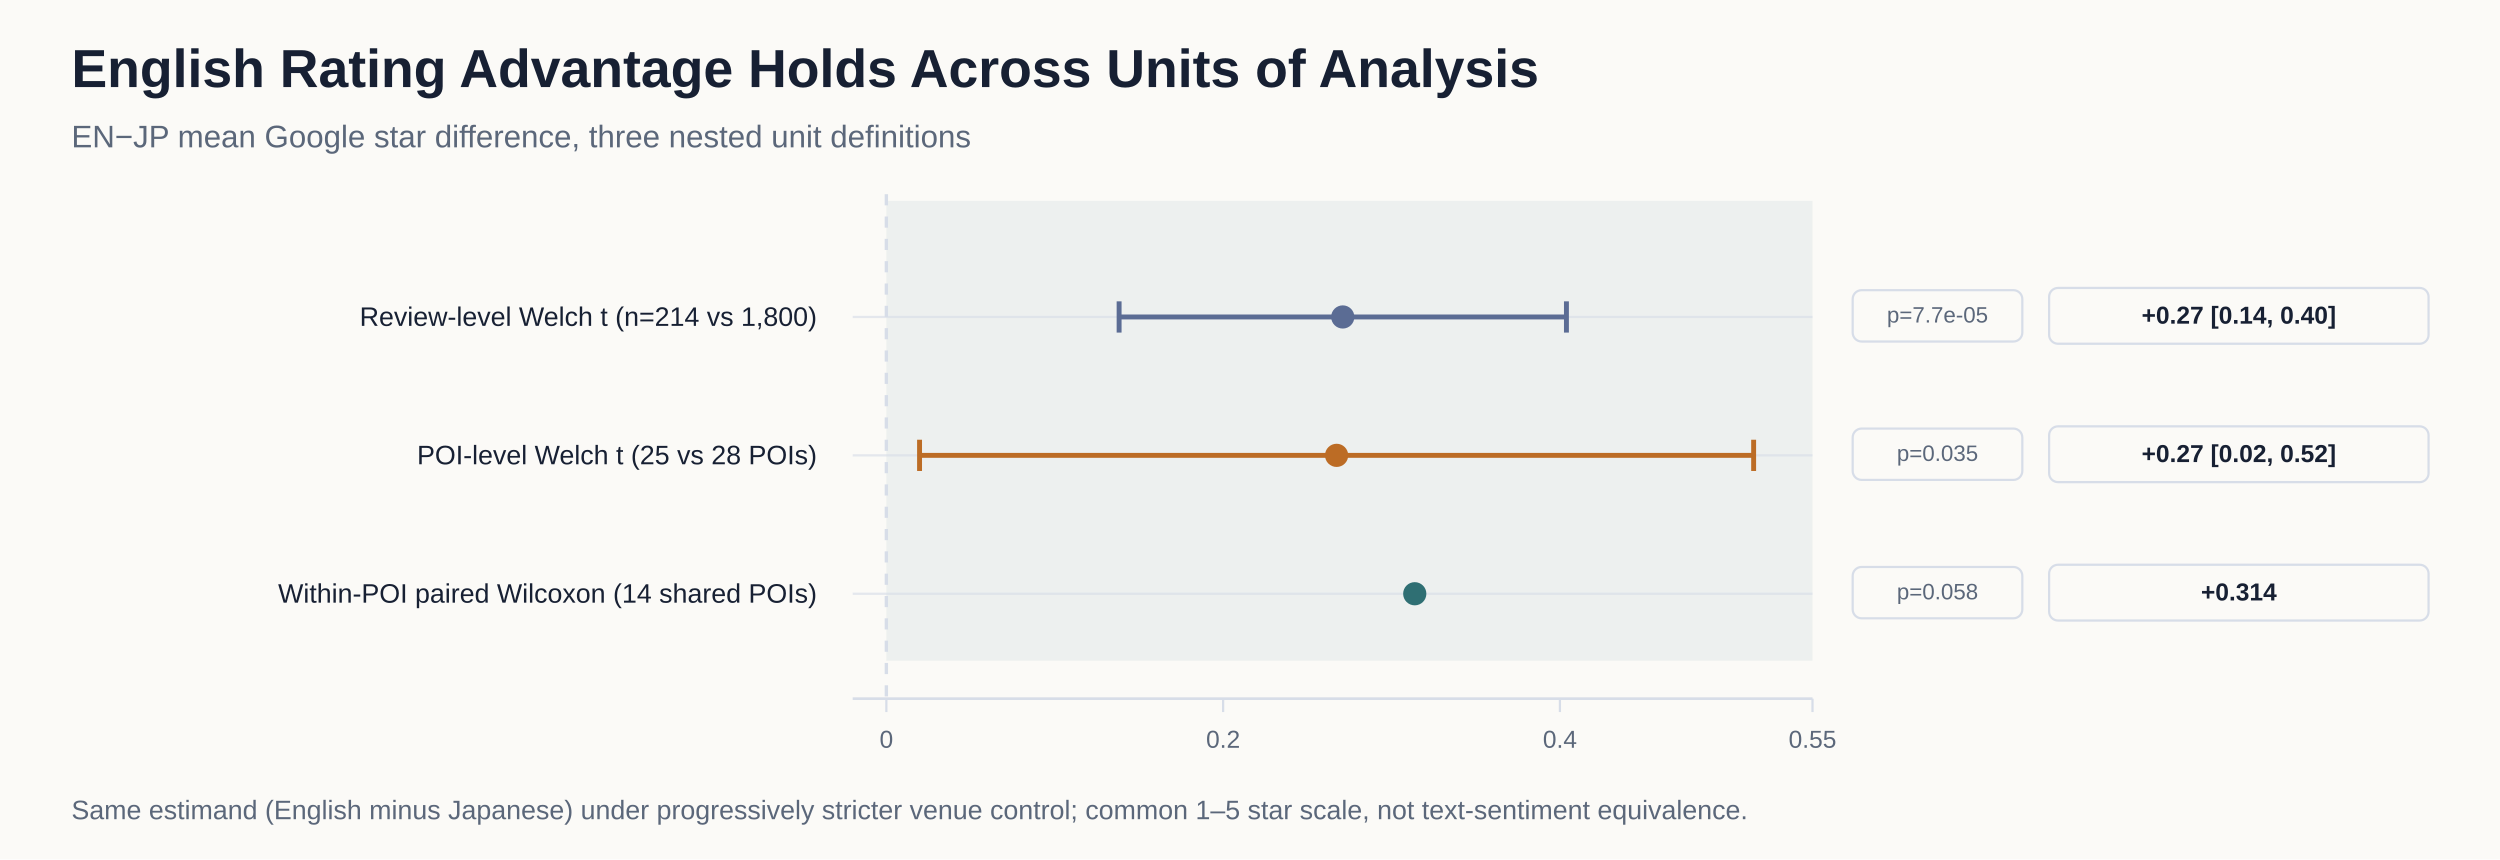
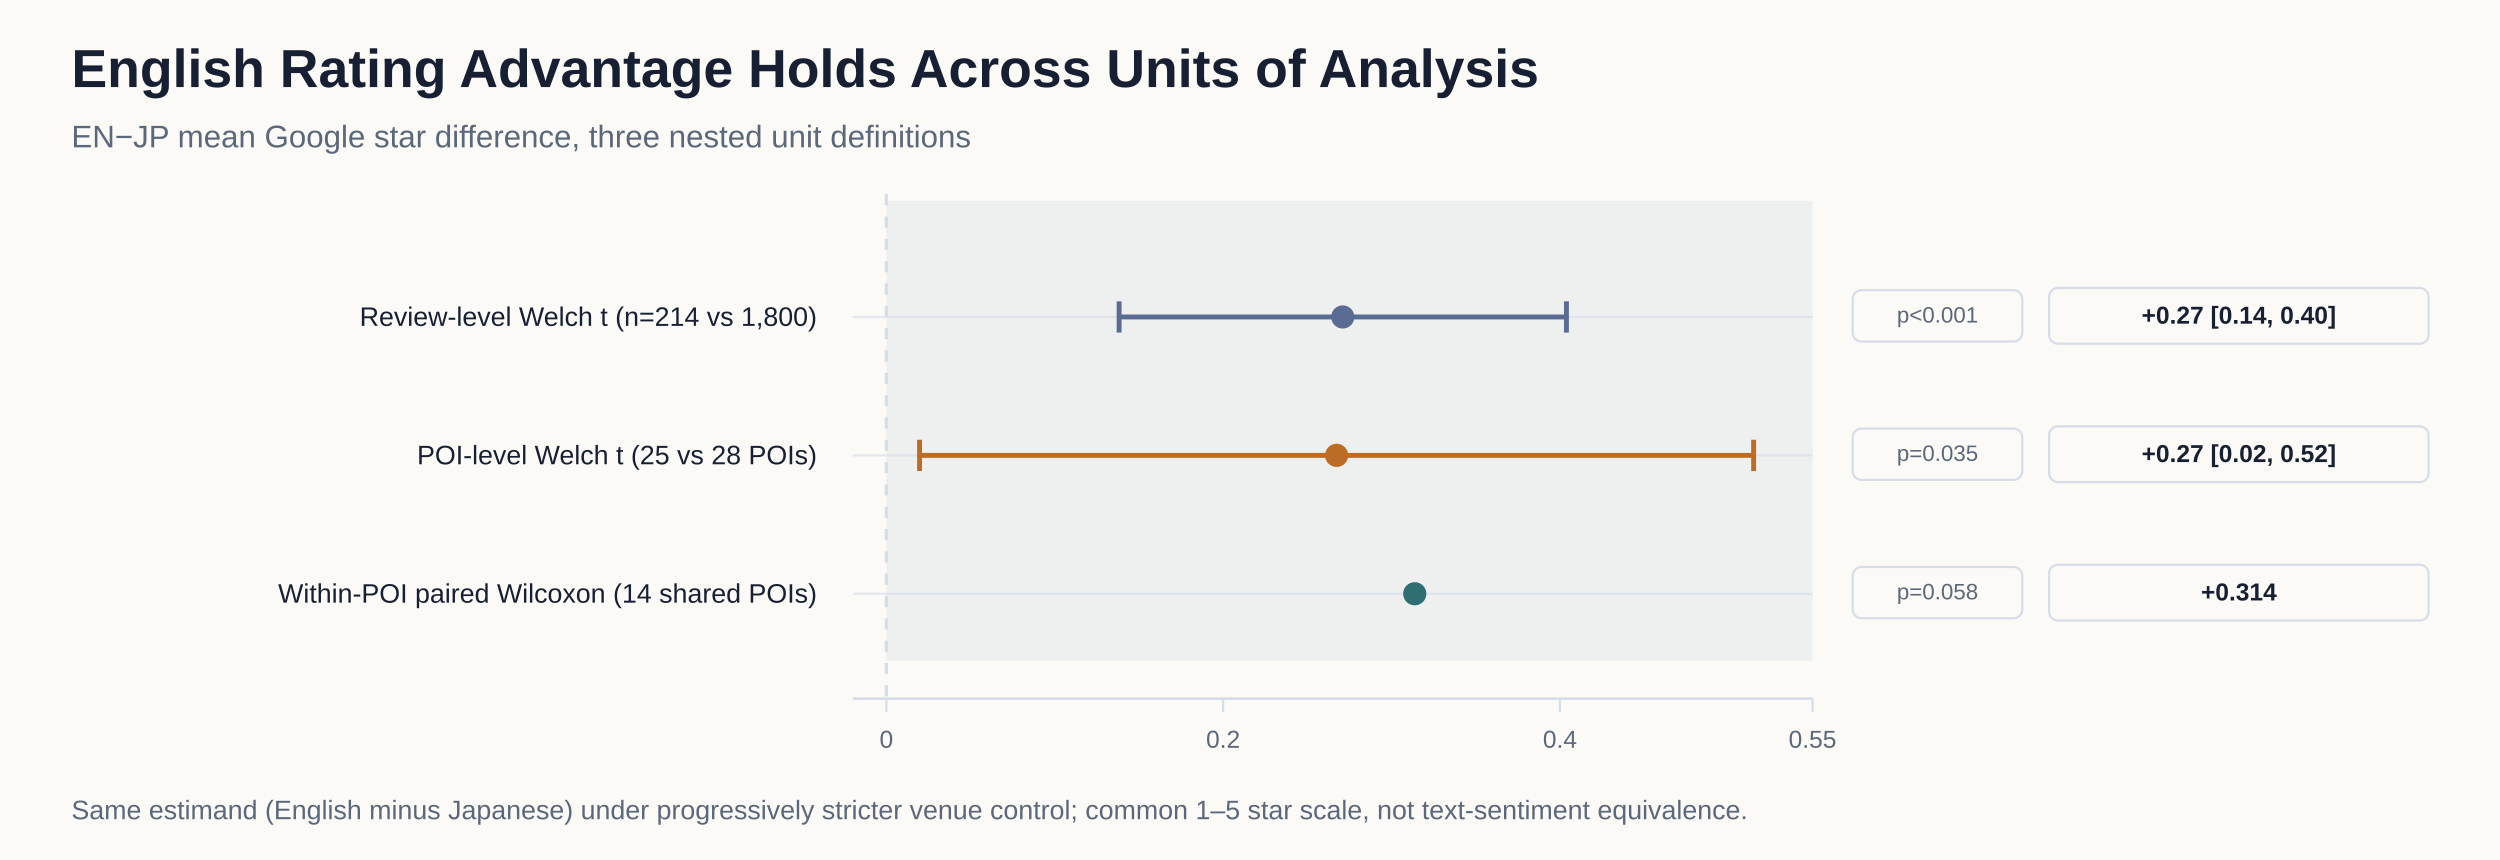
<svg xmlns="http://www.w3.org/2000/svg" width="1120" height="385" viewBox="0 0 1120 385">
  <rect width="100%" height="100%" fill="#fbfaf7" />
  <text x="32.00" y="39.00" text-anchor="start" font-family="Arial, sans-serif" font-size="24" font-weight="700" fill="#172033">English Rating Advantage Holds Across Units of Analysis</text>
  <text x="32.00" y="66.00" text-anchor="start" font-family="Arial, sans-serif" font-size="14" font-weight="400" fill="#5b677a">EN−JP mean Google star difference, three nested unit definitions</text>
  <rect x="397.09" y="90.00" width="414.91" height="206.00" fill="#2f6f73" opacity="0.07" />
  <line x1="397.09" x2="397.09" y1="87.00" y2="313.00" stroke="#d7dde8" stroke-width="1.5" stroke-dasharray="5 5" />
  <text x="366.00" y="146.00" text-anchor="end" font-family="Arial, sans-serif" font-size="12" font-weight="400" fill="#172033">Review-level Welch t (n=214 vs 1,800)</text>
  <line x1="382.00" x2="812.00" y1="142.00" y2="142.00" stroke="#d7dde8" stroke-width="1" opacity="0.65" />
  <line x1="501.36" x2="701.76" y1="142.00" y2="142.00" stroke="#5b6c94" stroke-width="2.2" />
  <line x1="501.36" x2="501.36" y1="135.00" y2="149.00" stroke="#5b6c94" stroke-width="2.2" />
  <line x1="701.76" x2="701.76" y1="135.00" y2="149.00" stroke="#5b6c94" stroke-width="2.2" />
  <circle cx="601.56" cy="142.00" r="5.2" fill="#5b6c94" />
  <rect x="830.00" y="130.00" width="76.00" height="23.00" rx="4" fill="#fbfaf7" stroke="#d7dde8" stroke-width="1" />
-   <text x="868.00" y="144.50" text-anchor="middle" font-family="Arial, sans-serif" font-size="10" font-weight="400" fill="#5b677a">p=7.7e-05</text>
+   <text x="868.00" y="144.50" text-anchor="middle" font-family="Arial, sans-serif" font-size="10" font-weight="400" fill="#5b677a">p&lt;0.001</text>
  <rect x="918.00" y="129.00" width="170.00" height="25.00" rx="4" fill="#fbfaf7" stroke="#d7dde8" stroke-width="1" />
  <text x="1003.00" y="145.00" text-anchor="middle" font-family="Arial, sans-serif" font-size="11" font-weight="700" fill="#172033">+0.27 [0.14, 0.40]</text>
  <text x="366.00" y="208.00" text-anchor="end" font-family="Arial, sans-serif" font-size="12" font-weight="400" fill="#172033">POI-level Welch t (25 vs 28 POIs)</text>
  <line x1="382.00" x2="812.00" y1="204.00" y2="204.00" stroke="#d7dde8" stroke-width="1" opacity="0.65" />
  <line x1="411.96" x2="785.63" y1="204.00" y2="204.00" stroke="#bc6c25" stroke-width="2.2" />
  <line x1="411.96" x2="411.96" y1="197.00" y2="211.00" stroke="#bc6c25" stroke-width="2.2" />
  <line x1="785.63" x2="785.63" y1="197.00" y2="211.00" stroke="#bc6c25" stroke-width="2.2" />
  <circle cx="598.80" cy="204.00" r="5.2" fill="#bc6c25" />
  <rect x="830.00" y="192.00" width="76.00" height="23.00" rx="4" fill="#fbfaf7" stroke="#d7dde8" stroke-width="1" />
  <text x="868.00" y="206.50" text-anchor="middle" font-family="Arial, sans-serif" font-size="10" font-weight="400" fill="#5b677a">p=0.035</text>
  <rect x="918.00" y="191.00" width="170.00" height="25.00" rx="4" fill="#fbfaf7" stroke="#d7dde8" stroke-width="1" />
  <text x="1003.00" y="207.00" text-anchor="middle" font-family="Arial, sans-serif" font-size="11" font-weight="700" fill="#172033">+0.27 [0.02, 0.52]</text>
  <text x="366.00" y="270.00" text-anchor="end" font-family="Arial, sans-serif" font-size="12" font-weight="400" fill="#172033">Within-POI paired Wilcoxon (14 shared POIs)</text>
  <line x1="382.00" x2="812.00" y1="266.00" y2="266.00" stroke="#d7dde8" stroke-width="1" opacity="0.65" />
  <circle cx="633.81" cy="266.00" r="5.2" fill="#2f6f73" />
  <rect x="830.00" y="254.00" width="76.00" height="23.00" rx="4" fill="#fbfaf7" stroke="#d7dde8" stroke-width="1" />
  <text x="868.00" y="268.50" text-anchor="middle" font-family="Arial, sans-serif" font-size="10" font-weight="400" fill="#5b677a">p=0.058</text>
  <rect x="918.00" y="253.00" width="170.00" height="25.00" rx="4" fill="#fbfaf7" stroke="#d7dde8" stroke-width="1" />
  <text x="1003.00" y="269.00" text-anchor="middle" font-family="Arial, sans-serif" font-size="11" font-weight="700" fill="#172033">+0.314</text>
  <line x1="382.00" x2="812.00" y1="313.00" y2="313.00" stroke="#d7dde8" stroke-width="1.2" />
  <line x1="397.09" x2="397.09" y1="313.00" y2="319.00" stroke="#d7dde8" stroke-width="1" />
  <text x="397.09" y="335.00" text-anchor="middle" font-family="Arial, sans-serif" font-size="11" font-weight="400" fill="#5b677a">0</text>
  <line x1="547.96" x2="547.96" y1="313.00" y2="319.00" stroke="#d7dde8" stroke-width="1" />
  <text x="547.96" y="335.00" text-anchor="middle" font-family="Arial, sans-serif" font-size="11" font-weight="400" fill="#5b677a">0.2</text>
  <line x1="698.84" x2="698.84" y1="313.00" y2="319.00" stroke="#d7dde8" stroke-width="1" />
  <text x="698.84" y="335.00" text-anchor="middle" font-family="Arial, sans-serif" font-size="11" font-weight="400" fill="#5b677a">0.4</text>
  <line x1="812.00" x2="812.00" y1="313.00" y2="319.00" stroke="#d7dde8" stroke-width="1" />
  <text x="812.00" y="335.00" text-anchor="middle" font-family="Arial, sans-serif" font-size="11" font-weight="400" fill="#5b677a">0.55</text>
  <text x="32.00" y="367.00" text-anchor="start" font-family="Arial, sans-serif" font-size="12" font-weight="400" fill="#5b677a">Same estimand (English minus Japanese) under progressively stricter venue control; common 1–5 star scale, not text-sentiment equivalence.</text>
</svg>
